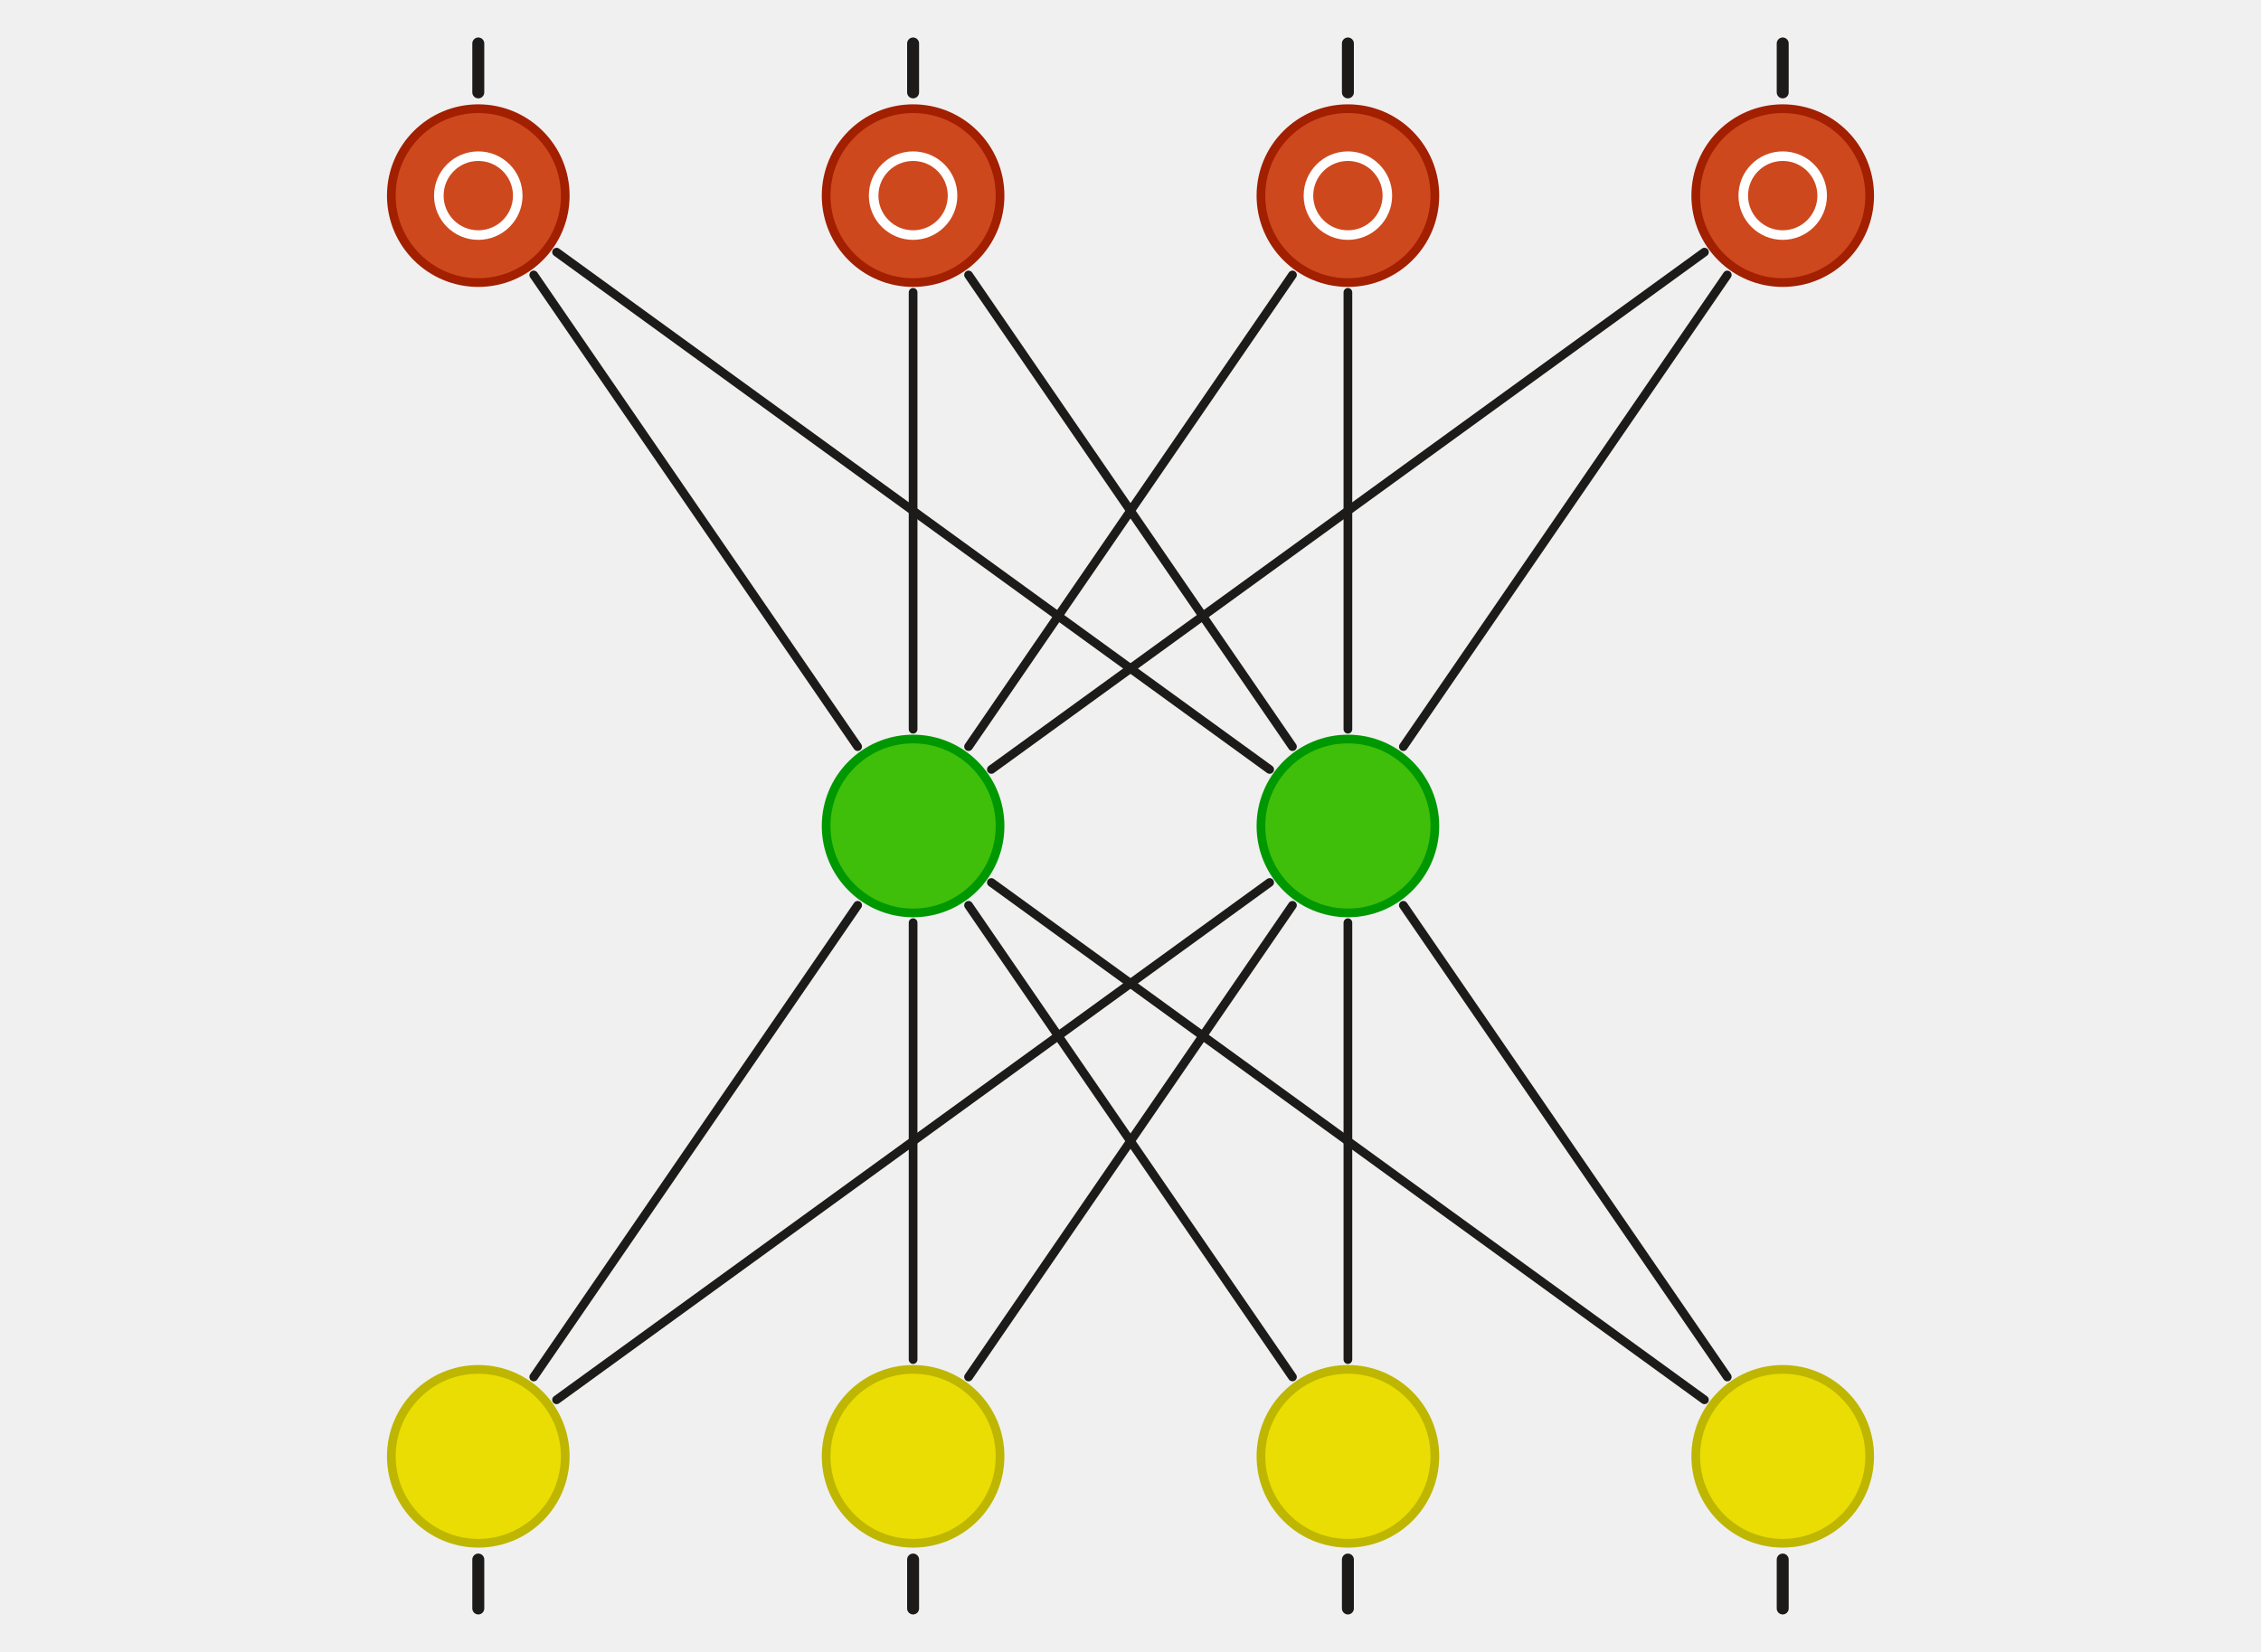
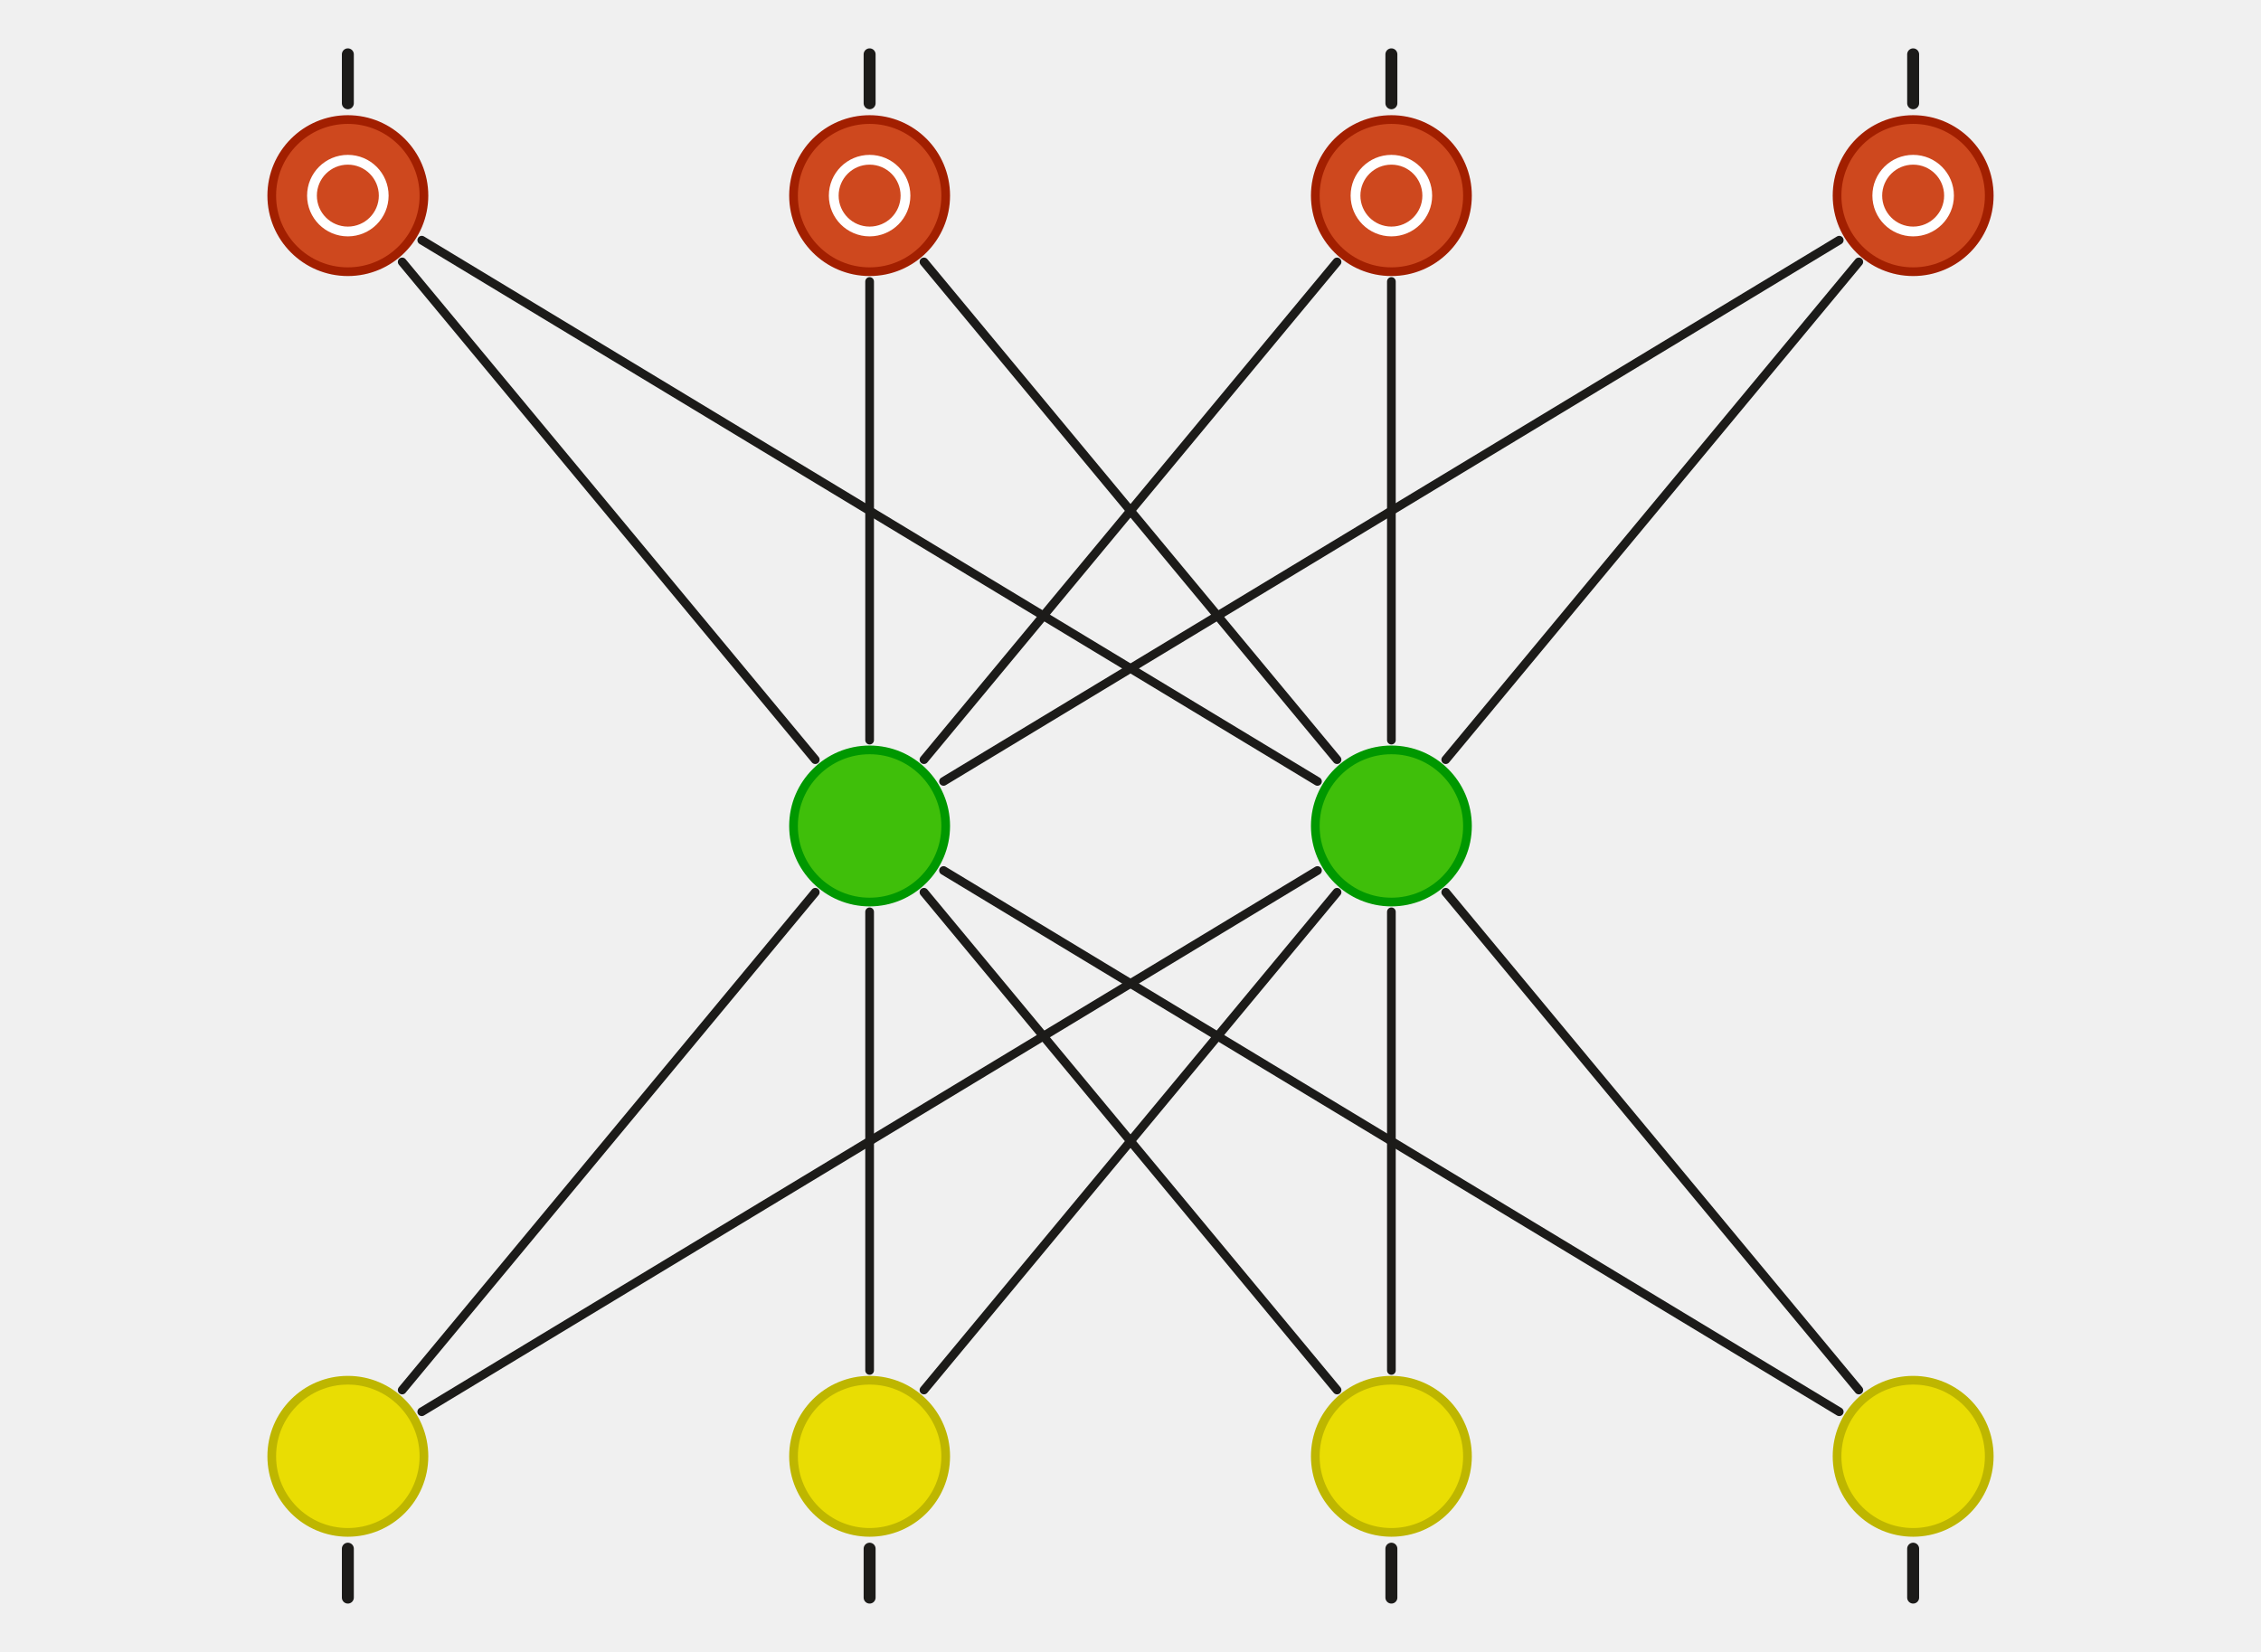
<svg xmlns="http://www.w3.org/2000/svg" viewBox="0 0 208 152" width="416" height="304" role="img">
  <defs>
    <marker id="arr-autoencoder" viewBox="0 0 10 10" refX="8" refY="5" markerUnits="userSpaceOnUse" markerWidth="5.4" markerHeight="5.4" orient="auto-start-reverse">
      <path d="M2 1L8 5L2 9" fill="none" stroke="#1C1B19" stroke-width="1.481" stroke-linecap="round" stroke-linejoin="round" />
    </marker>
  </defs>
  <g fill="none" stroke="#1C1B19" stroke-width="0.8" stroke-linecap="round" stroke-linejoin="round">
-     <line x1="49.1" y1="126.7" x2="78.9" y2="83.3" />
-     <line x1="84" y1="125.1" x2="84" y2="84.9" />
-     <line x1="118.9" y1="126.7" x2="89.1" y2="83.3" />
-     <line x1="156.8" y1="128.8" x2="91.2" y2="81.2" />
-     <line x1="51.2" y1="128.8" x2="116.8" y2="81.2" />
-     <line x1="89.1" y1="126.7" x2="118.9" y2="83.3" />
-     <line x1="124" y1="125.1" x2="124" y2="84.9" />
-     <line x1="158.9" y1="126.7" x2="129.1" y2="83.3" />
-     <line x1="78.9" y1="68.7" x2="49.1" y2="25.3" />
-     <line x1="116.8" y1="70.8" x2="51.2" y2="23.2" />
-     <line x1="84" y1="67.1" x2="84" y2="26.9" />
-     <line x1="118.9" y1="68.7" x2="89.1" y2="25.3" />
-     <line x1="89.1" y1="68.7" x2="118.9" y2="25.3" />
-     <line x1="124" y1="67.1" x2="124" y2="26.9" />
-     <line x1="91.2" y1="70.8" x2="156.8" y2="23.2" />
-     <line x1="129.1" y1="68.7" x2="158.9" y2="25.3" />
+     <line x1="37" y1="127.9" x2="75" y2="82.1" />
+     <line x1="80" y1="126.1" x2="80" y2="83.9" />
+     <line x1="123" y1="127.9" x2="85" y2="82.1" />
+     <line x1="169.2" y1="129.9" x2="86.8" y2="80.1" />
+     <line x1="38.8" y1="129.9" x2="121.2" y2="80.1" />
+     <line x1="85" y1="127.9" x2="123" y2="82.1" />
+     <line x1="128" y1="126.1" x2="128" y2="83.9" />
+     <line x1="171" y1="127.9" x2="133" y2="82.1" />
+     <line x1="75" y1="69.9" x2="37" y2="24.1" />
+     <line x1="121.2" y1="71.9" x2="38.8" y2="22.1" />
+     <line x1="80" y1="68.1" x2="80" y2="25.9" />
+     <line x1="123" y1="69.9" x2="85" y2="24.1" />
+     <line x1="85" y1="69.9" x2="123" y2="24.1" />
+     <line x1="128" y1="68.1" x2="128" y2="25.9" />
+     <line x1="86.8" y1="71.9" x2="169.2" y2="22.1" />
+     <line x1="133" y1="69.9" x2="171" y2="24.1" />
  </g>
-   <circle cx="44" cy="134" r="8" fill="#E9DD03" stroke="#BEB600" stroke-width="0.8" />
+   <circle cx="32" cy="134" r="7" fill="#E9DD03" stroke="#BEB600" stroke-width="0.8" />
  <g stroke="#1C1B19" stroke-width="1.1" stroke-linecap="round">
-     <line x1="44" y1="143.5" x2="44" y2="148" />
+     <line x1="32" y1="142.5" x2="32" y2="147" />
  </g>
-   <circle cx="84" cy="134" r="8" fill="#E9DD03" stroke="#BEB600" stroke-width="0.8" />
+   <circle cx="80" cy="134" r="7" fill="#E9DD03" stroke="#BEB600" stroke-width="0.8" />
  <g stroke="#1C1B19" stroke-width="1.1" stroke-linecap="round">
-     <line x1="84" y1="143.5" x2="84" y2="148" />
+     <line x1="80" y1="142.5" x2="80" y2="147" />
  </g>
-   <circle cx="124" cy="134" r="8" fill="#E9DD03" stroke="#BEB600" stroke-width="0.8" />
+   <circle cx="128" cy="134" r="7" fill="#E9DD03" stroke="#BEB600" stroke-width="0.8" />
  <g stroke="#1C1B19" stroke-width="1.1" stroke-linecap="round">
-     <line x1="124" y1="143.5" x2="124" y2="148" />
+     <line x1="128" y1="142.5" x2="128" y2="147" />
  </g>
-   <circle cx="164" cy="134" r="8" fill="#E9DD03" stroke="#BEB600" stroke-width="0.8" />
+   <circle cx="176" cy="134" r="7" fill="#E9DD03" stroke="#BEB600" stroke-width="0.8" />
  <g stroke="#1C1B19" stroke-width="1.1" stroke-linecap="round">
-     <line x1="164" y1="143.5" x2="164" y2="148" />
+     <line x1="176" y1="142.5" x2="176" y2="147" />
  </g>
-   <circle cx="84" cy="76" r="8" fill="#3FBF0A" stroke="#009800" stroke-width="0.8" />
-   <circle cx="124" cy="76" r="8" fill="#3FBF0A" stroke="#009800" stroke-width="0.8" />
-   <circle cx="44" cy="18" r="8" fill="#CE481E" stroke="#A21F00" stroke-width="0.8" />
-   <g fill="none" stroke="#FFFFFF" stroke-width="0.8" stroke-linejoin="round" transform="translate(44 18) scale(1.1) translate(-44 -18)">
-     <circle cx="44" cy="18" r="3.3" />
+   <circle cx="80" cy="76" r="7" fill="#3FBF0A" stroke="#009800" stroke-width="0.8" />
+   <circle cx="128" cy="76" r="7" fill="#3FBF0A" stroke="#009800" stroke-width="0.8" />
+   <circle cx="32" cy="18" r="7" fill="#CE481E" stroke="#A21F00" stroke-width="0.8" />
+   <g fill="none" stroke="#FFFFFF" stroke-width="0.9" stroke-linejoin="round">
+     <circle cx="32" cy="18" r="3.3" />
  </g>
  <g stroke="#1C1B19" stroke-width="1.1" stroke-linecap="round">
-     <line x1="44" y1="8.5" x2="44" y2="4" />
+     <line x1="32" y1="9.5" x2="32" y2="5" />
  </g>
-   <circle cx="84" cy="18" r="8" fill="#CE481E" stroke="#A21F00" stroke-width="0.8" />
-   <g fill="none" stroke="#FFFFFF" stroke-width="0.8" stroke-linejoin="round" transform="translate(84 18) scale(1.1) translate(-84 -18)">
-     <circle cx="84" cy="18" r="3.3" />
+   <circle cx="80" cy="18" r="7" fill="#CE481E" stroke="#A21F00" stroke-width="0.8" />
+   <g fill="none" stroke="#FFFFFF" stroke-width="0.9" stroke-linejoin="round">
+     <circle cx="80" cy="18" r="3.3" />
  </g>
  <g stroke="#1C1B19" stroke-width="1.1" stroke-linecap="round">
-     <line x1="84" y1="8.5" x2="84" y2="4" />
+     <line x1="80" y1="9.5" x2="80" y2="5" />
  </g>
-   <circle cx="124" cy="18" r="8" fill="#CE481E" stroke="#A21F00" stroke-width="0.8" />
-   <g fill="none" stroke="#FFFFFF" stroke-width="0.8" stroke-linejoin="round" transform="translate(124 18) scale(1.1) translate(-124 -18)">
-     <circle cx="124" cy="18" r="3.3" />
+   <circle cx="128" cy="18" r="7" fill="#CE481E" stroke="#A21F00" stroke-width="0.8" />
+   <g fill="none" stroke="#FFFFFF" stroke-width="0.9" stroke-linejoin="round">
+     <circle cx="128" cy="18" r="3.3" />
  </g>
  <g stroke="#1C1B19" stroke-width="1.1" stroke-linecap="round">
-     <line x1="124" y1="8.5" x2="124" y2="4" />
+     <line x1="128" y1="9.5" x2="128" y2="5" />
  </g>
-   <circle cx="164" cy="18" r="8" fill="#CE481E" stroke="#A21F00" stroke-width="0.8" />
-   <g fill="none" stroke="#FFFFFF" stroke-width="0.8" stroke-linejoin="round" transform="translate(164 18) scale(1.1) translate(-164 -18)">
-     <circle cx="164" cy="18" r="3.3" />
+   <circle cx="176" cy="18" r="7" fill="#CE481E" stroke="#A21F00" stroke-width="0.8" />
+   <g fill="none" stroke="#FFFFFF" stroke-width="0.9" stroke-linejoin="round">
+     <circle cx="176" cy="18" r="3.3" />
  </g>
  <g stroke="#1C1B19" stroke-width="1.1" stroke-linecap="round">
-     <line x1="164" y1="8.5" x2="164" y2="4" />
+     <line x1="176" y1="9.5" x2="176" y2="5" />
  </g>
</svg>
